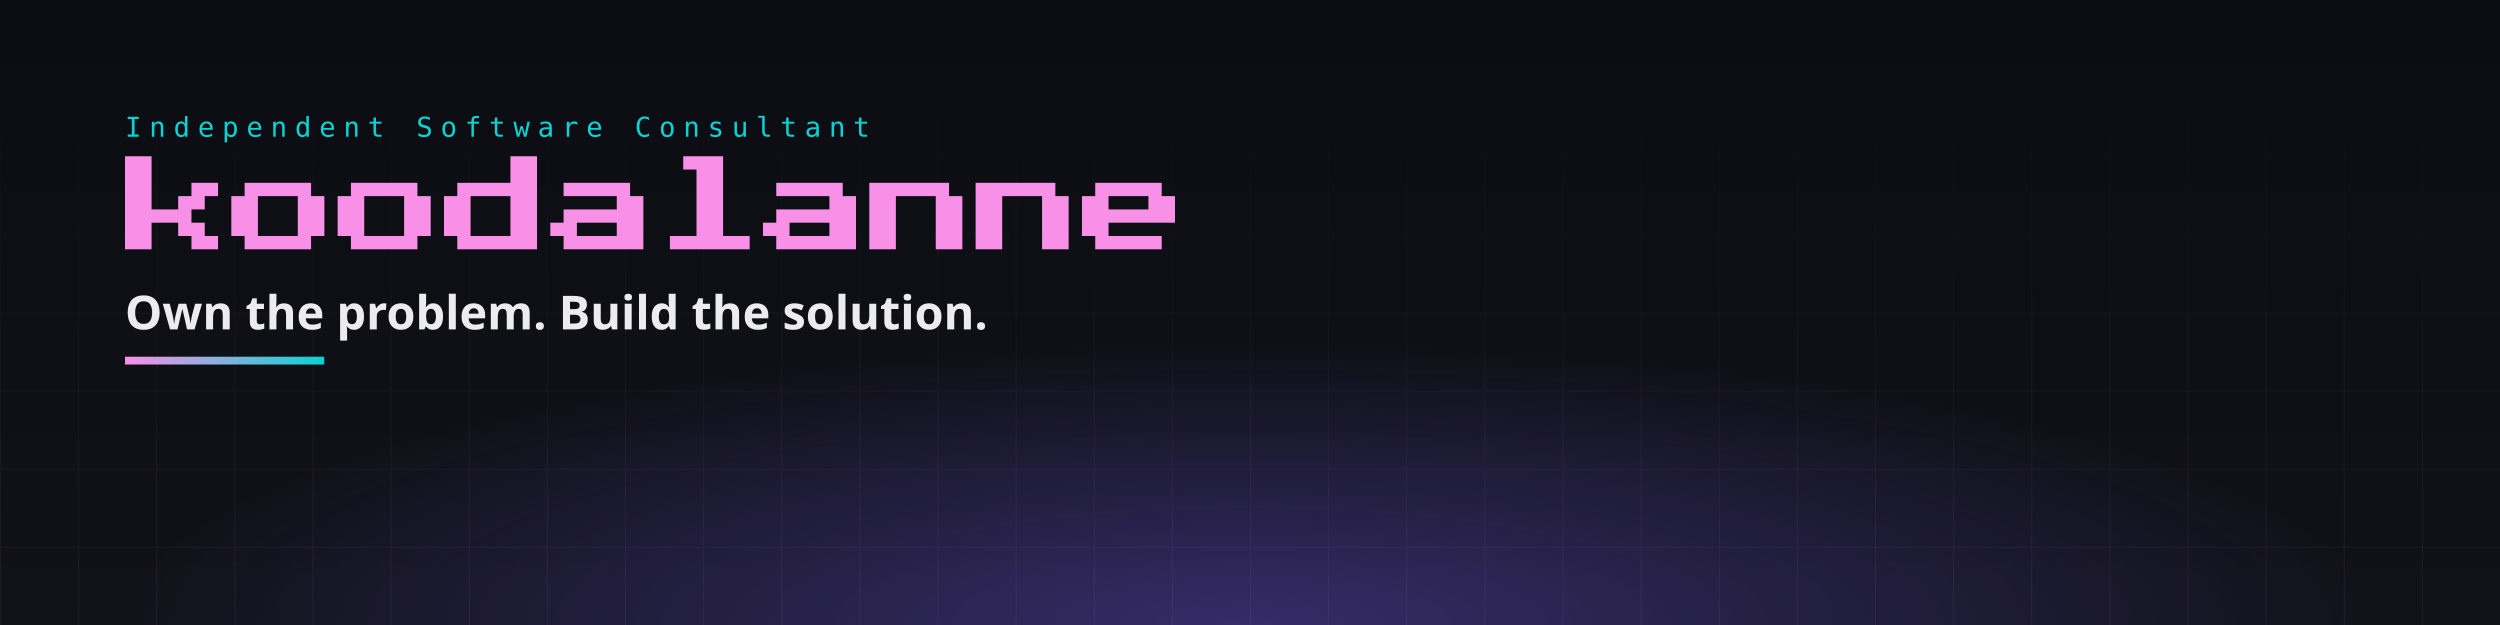
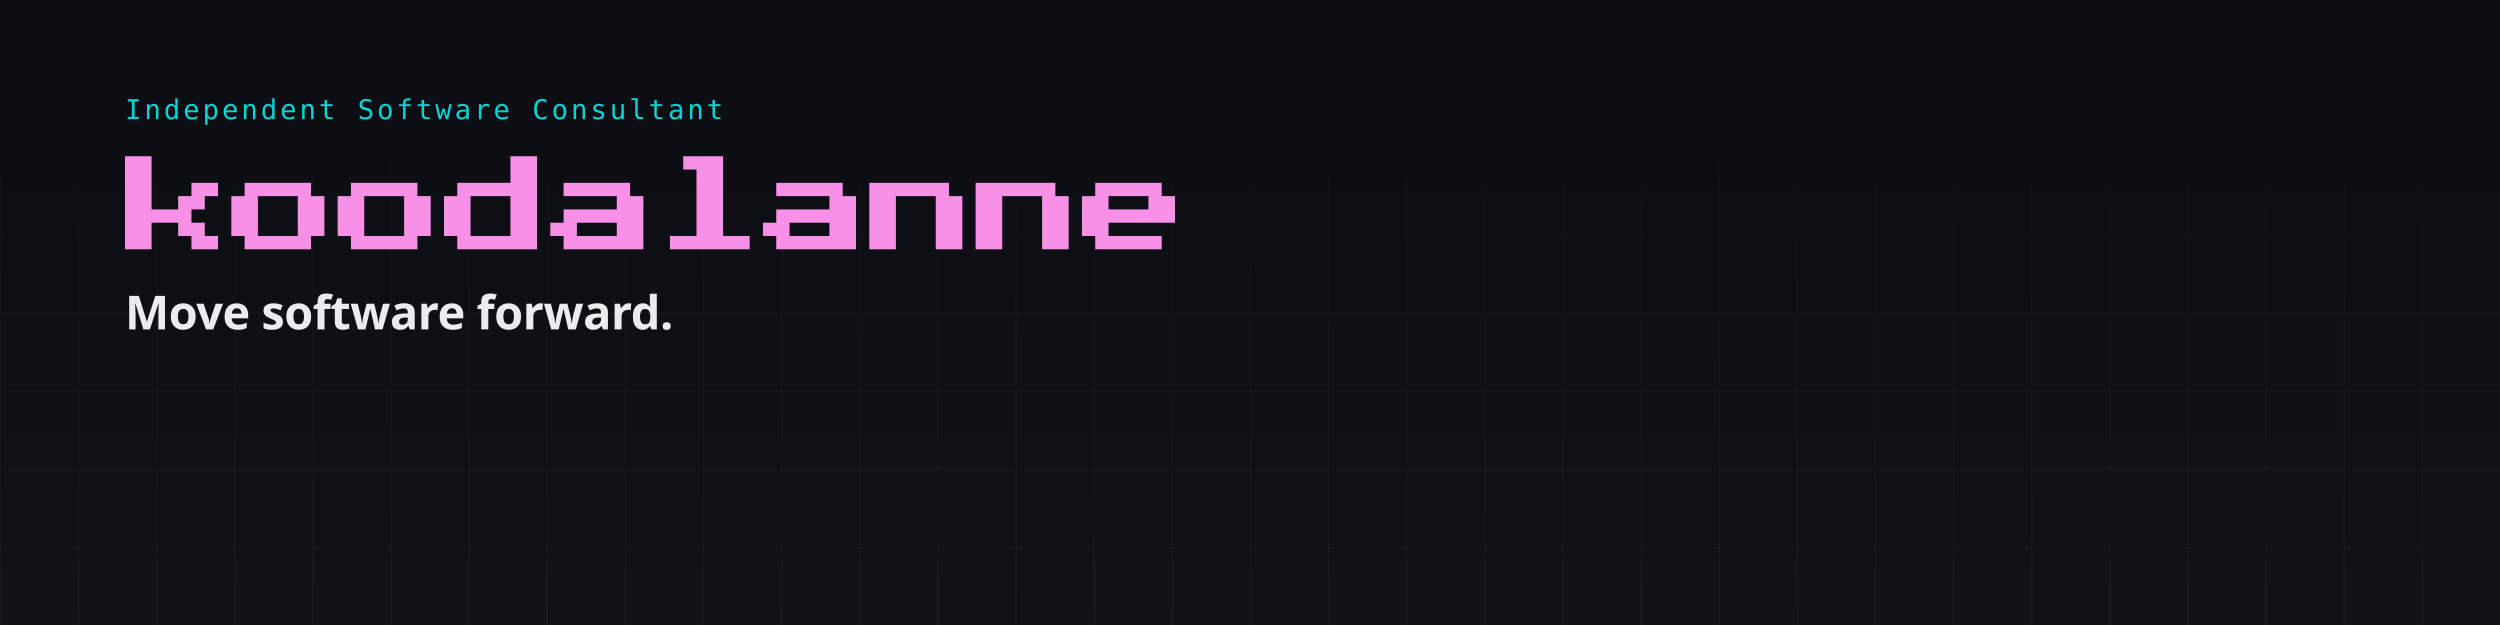
- <svg xmlns="http://www.w3.org/2000/svg" viewBox="0 0 1280 320" width="1280" height="320" role="img" aria-label="koodalanne — Own the problem. Build the solution.">
+ <svg xmlns="http://www.w3.org/2000/svg" viewBox="0 0 1280 320" width="1280" height="320" role="img" aria-label="koodalanne — Move software forward.">
  <defs>
    <pattern id="g" width="40" height="40" patternUnits="userSpaceOnUse">
      <path d="M40 0H0V40" fill="none" stroke="#f890e7" stroke-opacity="0.07" stroke-width="1" />
    </pattern>
    <linearGradient id="neon" x1="0" y1="0" x2="1" y2="0">
      <stop offset="0" stop-color="#f890e7" />
      <stop offset="1" stop-color="#0bd3d3" />
    </linearGradient>
    <radialGradient id="glow" cx="50%" cy="100%" r="75%">
      <stop offset="0" stop-color="#7a5cff" stop-opacity="0.35" />
      <stop offset="60%" stop-color="#7a5cff" stop-opacity="0" />
    </radialGradient>
    <linearGradient id="bg" x1="0" y1="0" x2="0" y2="1">
      <stop offset="0" stop-color="#0c0d12" />
      <stop offset="1" stop-color="#111218" />
    </linearGradient>
    <linearGradient id="fade" x1="0" y1="1" x2="0" y2="0">
      <stop offset="0" stop-color="#fff" />
      <stop offset="0.85" stop-color="#fff" stop-opacity="0" />
    </linearGradient>
    <mask id="gridmask">
      <rect width="100%" height="100%" fill="url(#fade)" />
    </mask>
  </defs>
  <rect width="1280" height="320" fill="url(#bg)" />
  <rect width="1280" height="320" fill="url(#g)" mask="url(#gridmask)" />
-   <rect width="1280" height="320" fill="url(#glow)" />
-   <text x="64" y="70" font-family="'JetBrains Mono', monospace" font-size="14" letter-spacing="4" fill="#0bd3d3">Independent Software Consultant</text>
+   <text x="64" y="61" font-family="'JetBrains Mono', monospace" font-size="14" letter-spacing="1.5" fill="#0bd3d3">Independent Software Consultant</text>
  <g transform="translate(64.0,80.0) scale(0.05444)">
    <g transform="translate(0,1000) scale(1,-1)" fill="#f890e7">
      <path transform="translate(0,0)" d="M0 125V1000H250V500H500V625H625V750H875V625H750V500H625V375H750V250H875V125H625V250H500V375H250V125Z" />
      <path transform="translate(1000,0)" d="M125 125V250H0V625H125V750H750V625H875V250H750V125ZM250 250H625V625H250Z" />
      <path transform="translate(2000,0)" d="M125 125V250H0V625H125V750H750V625H875V250H750V125ZM250 250H625V625H250Z" />
      <path transform="translate(3000,0)" d="M125 125V250H0V625H125V750H625V1000H875V125ZM250 250H625V625H250Z" />
      <path transform="translate(4000,0)" d="M125 125V250H0V375H125V500H625V625H125V750H750V625H875V125ZM250 250H625V375H250Z" />
      <path transform="translate(5000,0)" d="M125 125V250H375V875H250V1000H625V250H875V125Z" />
      <path transform="translate(6000,0)" d="M125 125V250H0V375H125V500H625V625H125V750H750V625H875V125ZM250 250H625V375H250Z" />
      <path transform="translate(7000,0)" d="M0 125V750H750V625H875V125H625V625H250V125Z" />
      <path transform="translate(8000,0)" d="M0 125V750H750V625H875V125H625V625H250V125Z" />
      <path transform="translate(9000,0)" d="M125 125V250H0V625H125V750H750V625H875V375H250V250H750V125ZM250 500H625V625H250Z" />
    </g>
  </g>
-   <text x="64" y="168.635" font-family="'Space Grotesk', system-ui, sans-serif" font-size="24" font-weight="700" fill="#ececee">Own the problem. Build the solution.</text>
-   <rect x="64" y="182.635" width="102" height="4" fill="url(#neon)" />
+   <text x="64" y="168.635" font-family="'Space Grotesk', system-ui, sans-serif" font-size="24" font-weight="700" letter-spacing="-0.25" fill="#ececee">Move software forward.</text>
</svg>
